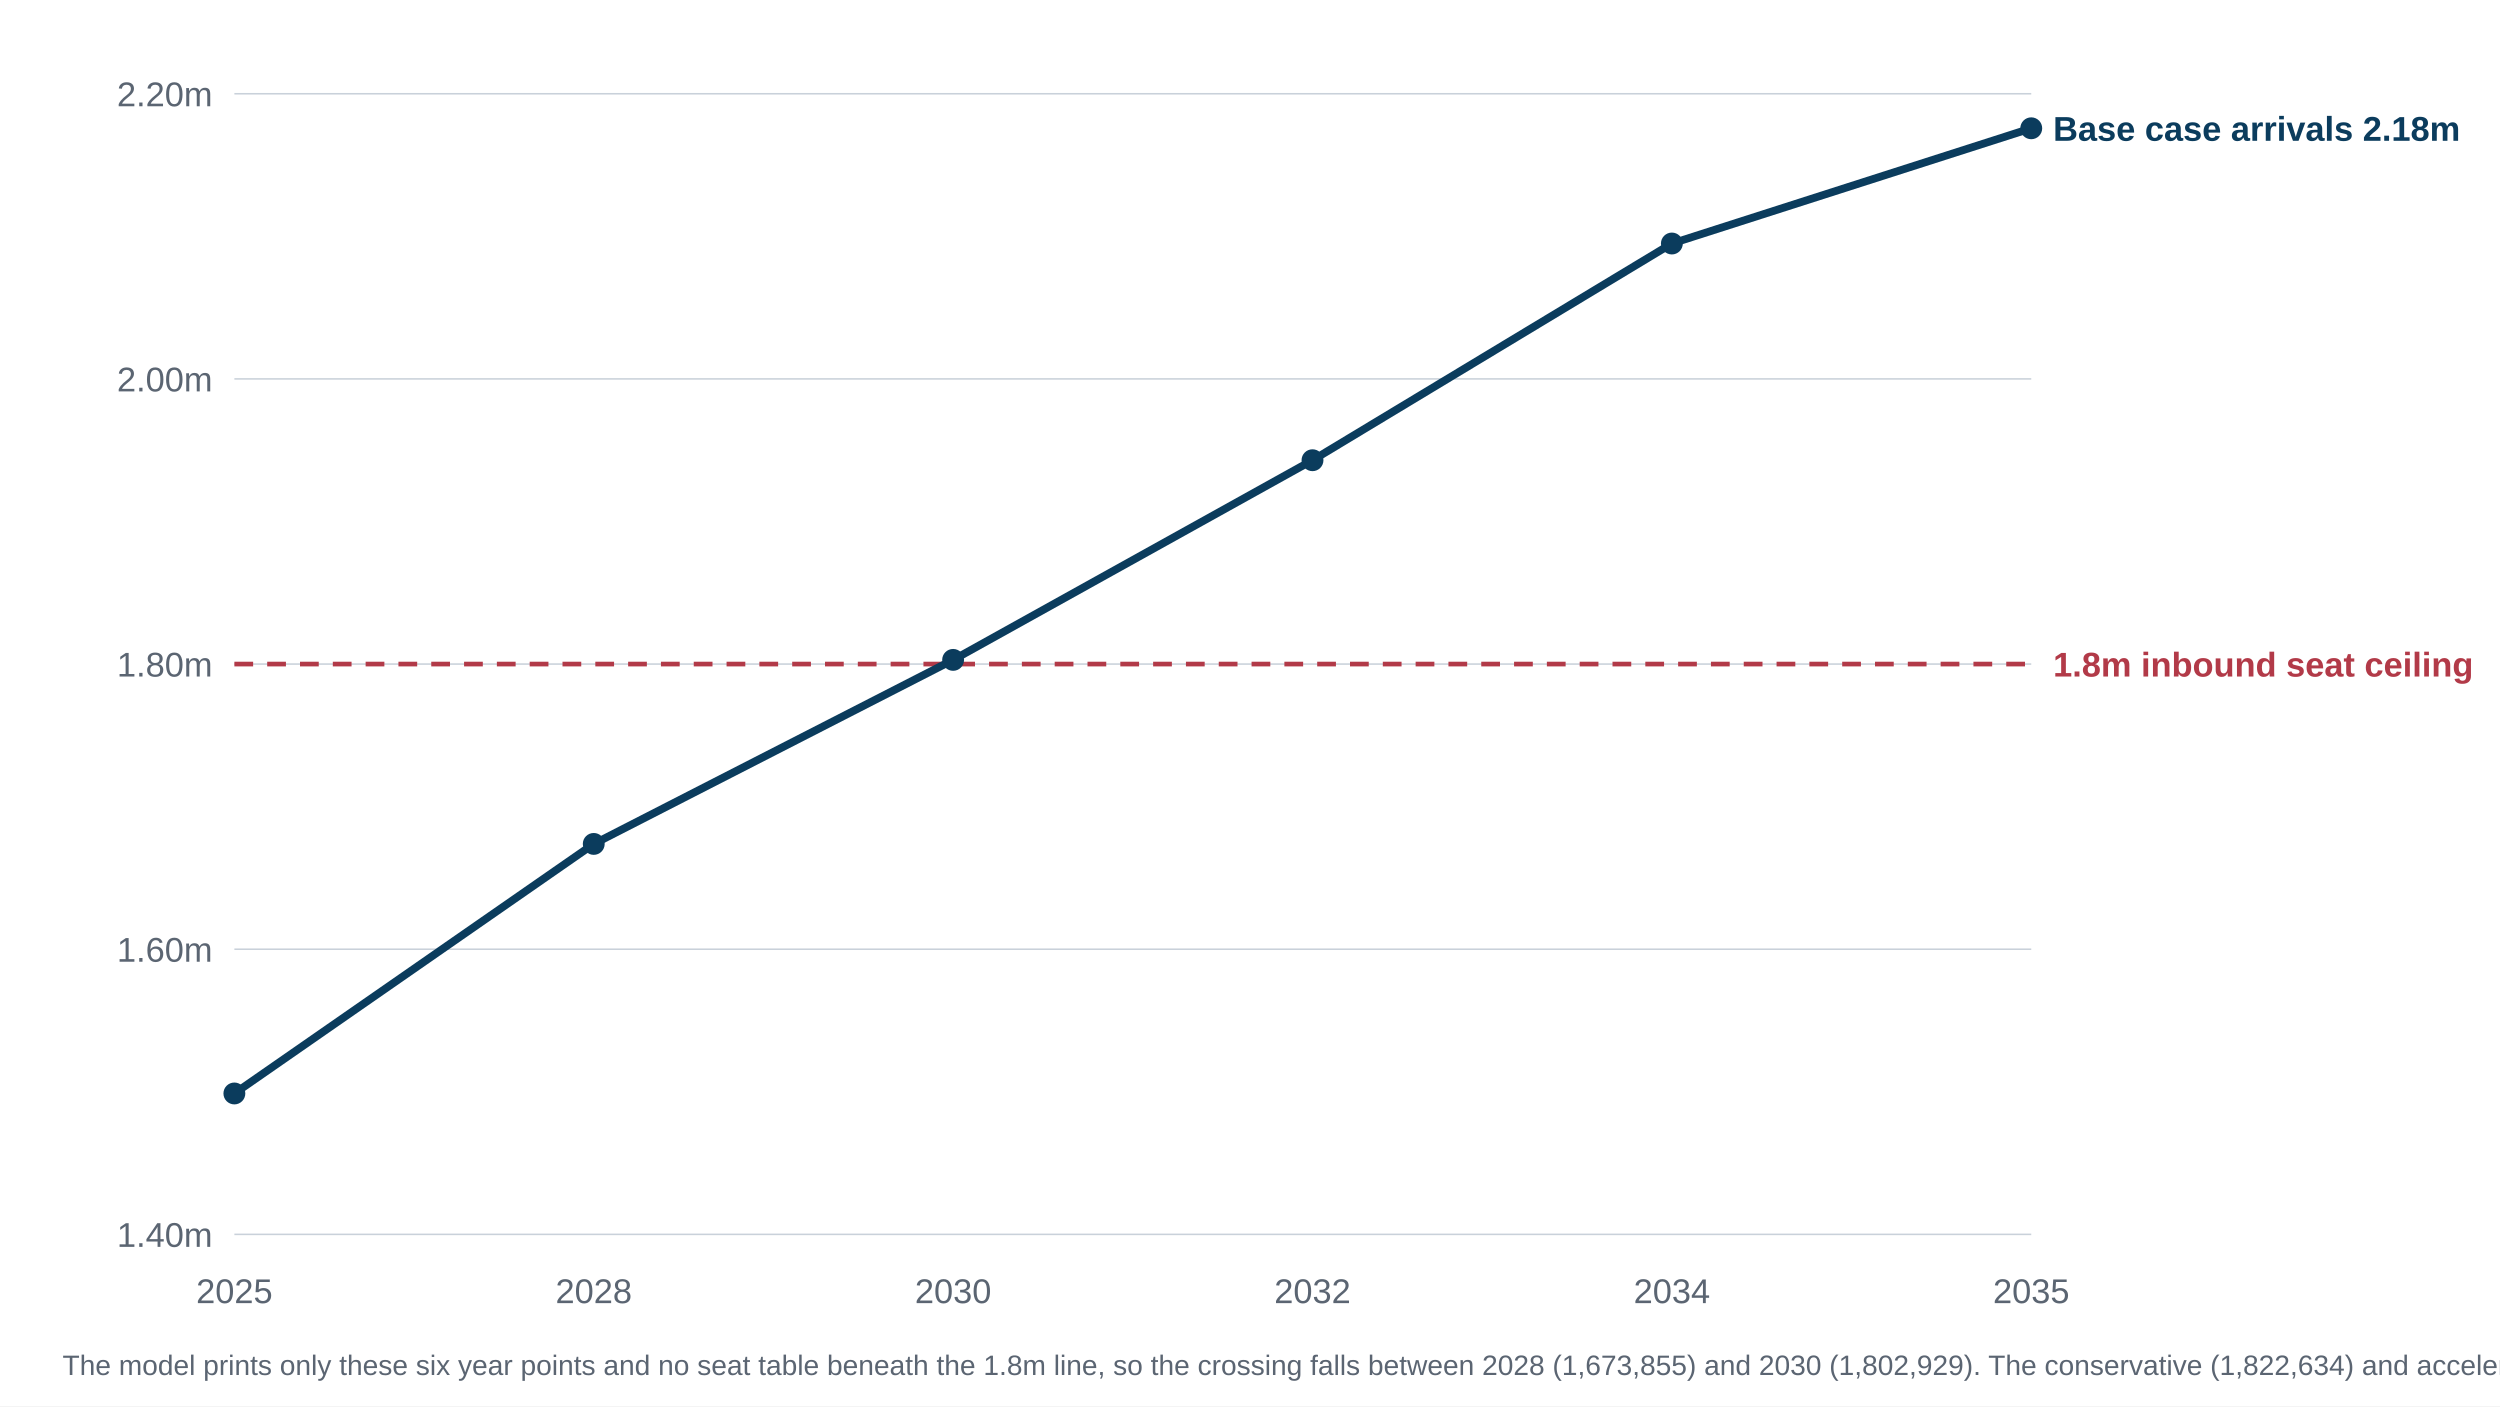
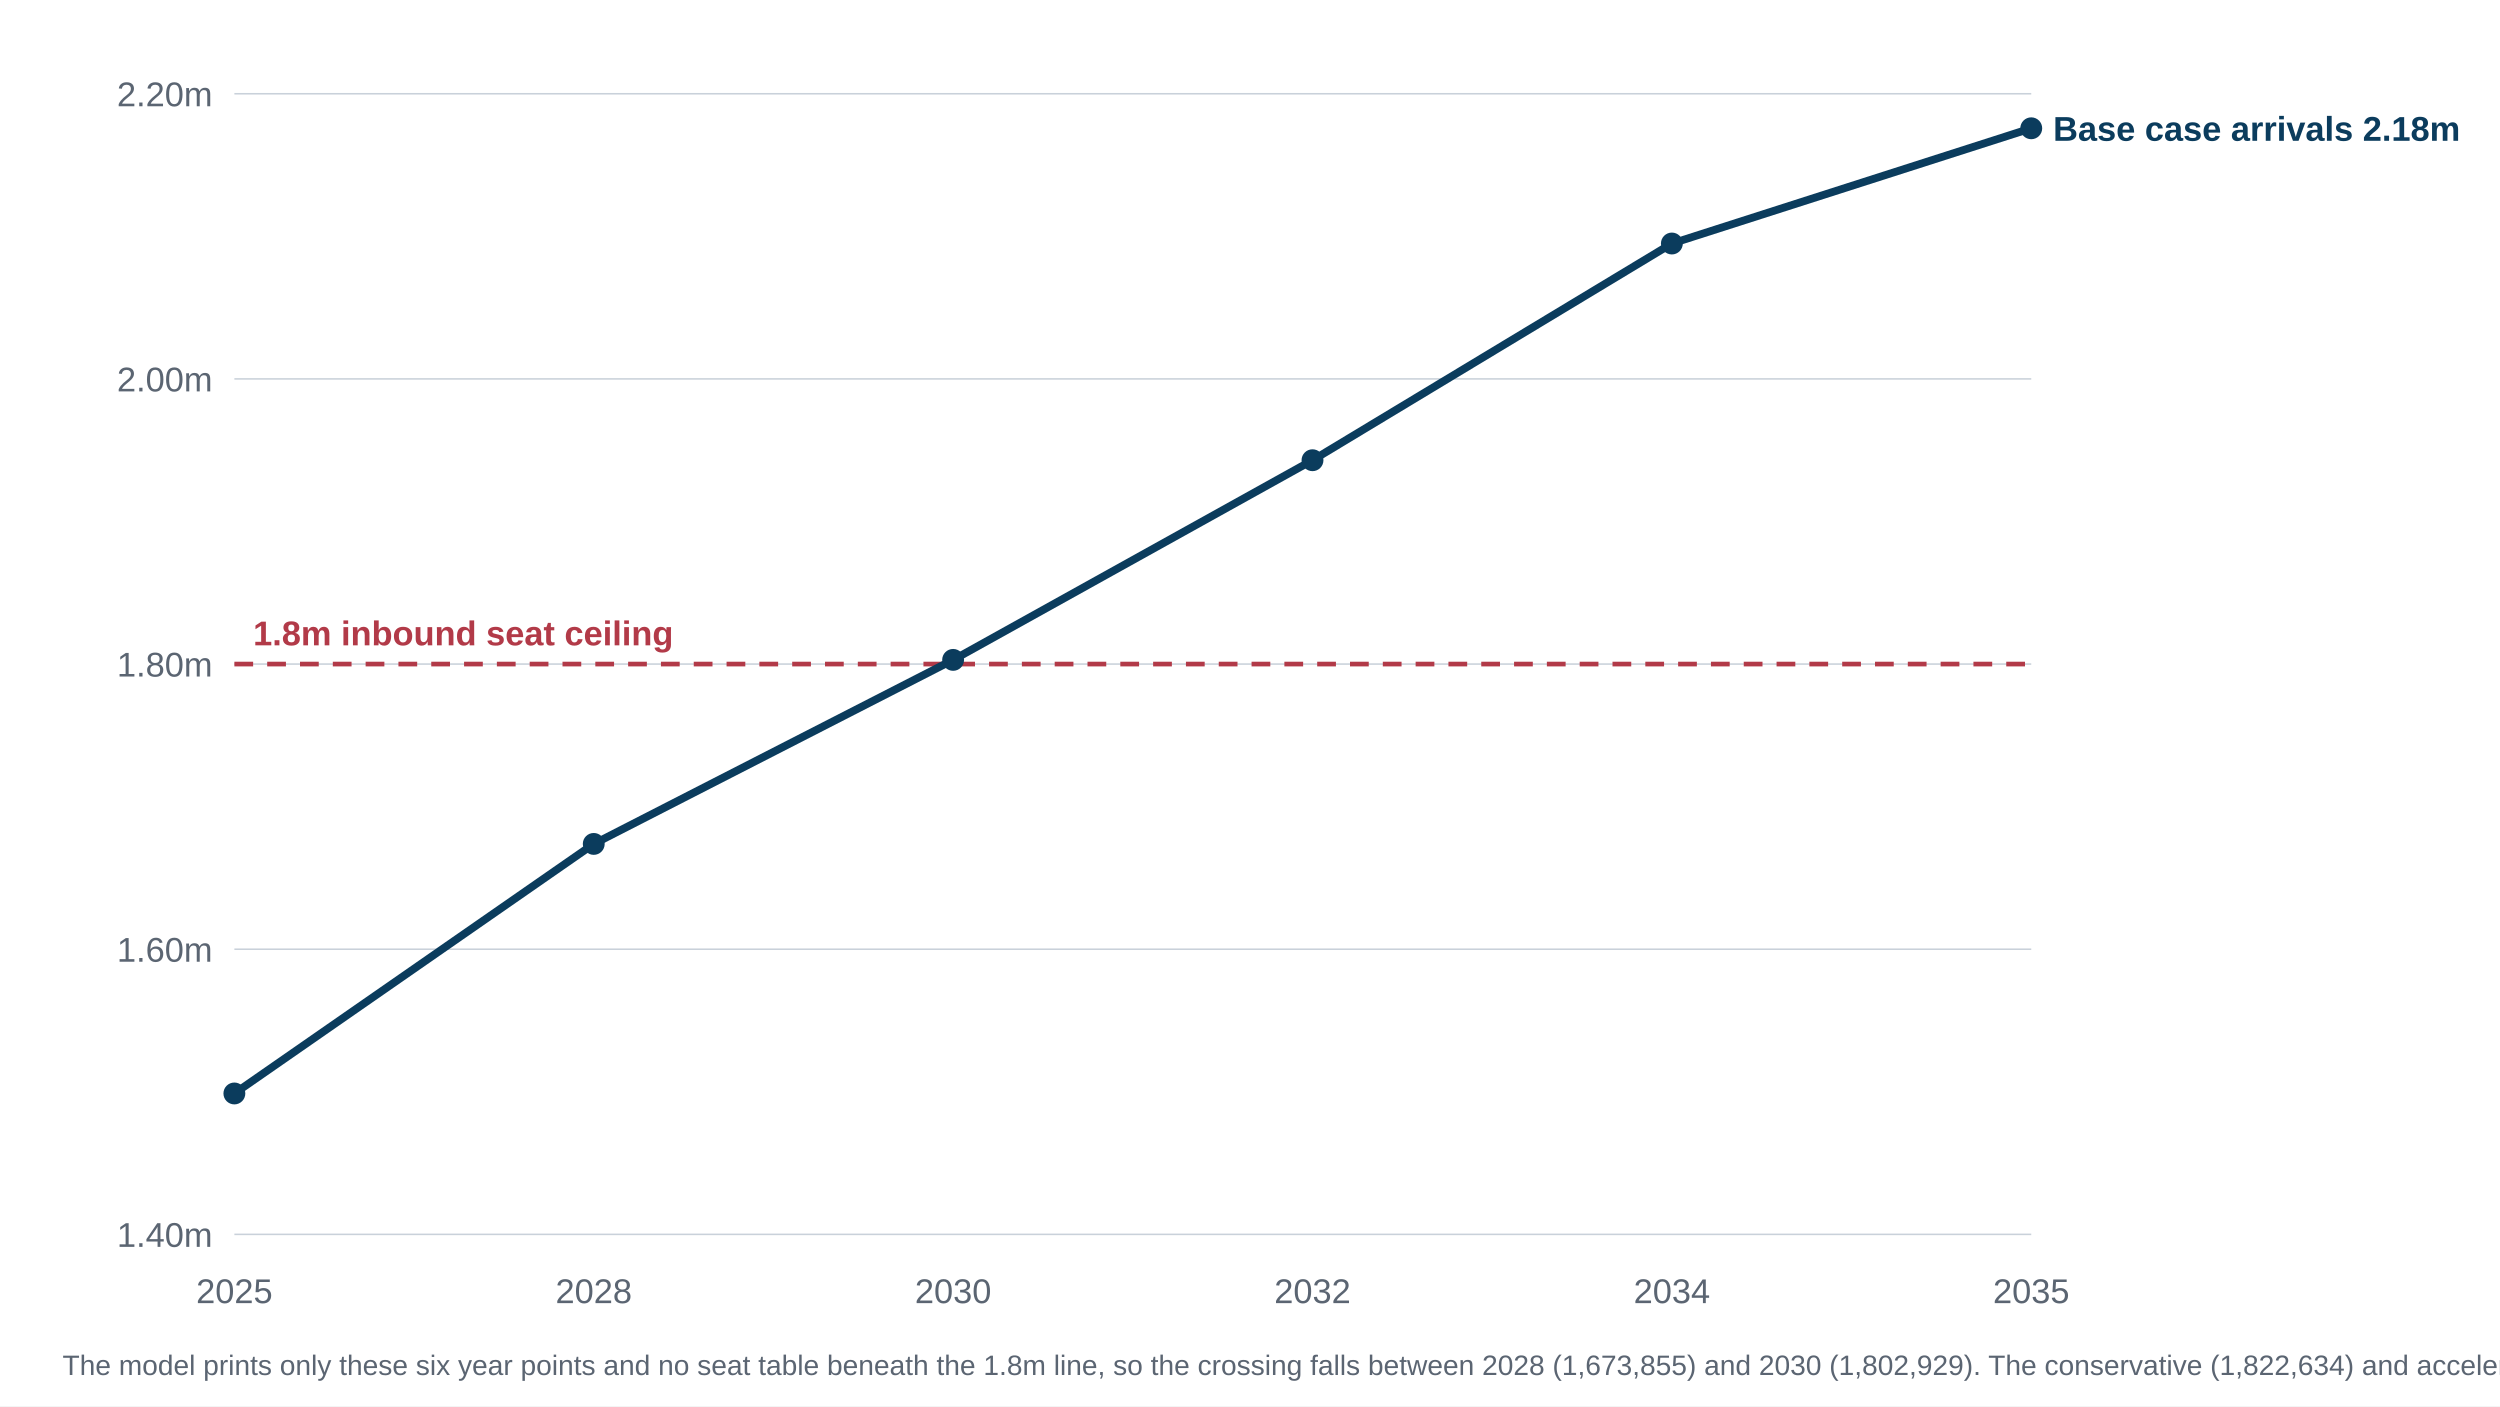
<svg xmlns="http://www.w3.org/2000/svg" viewBox="0 0 1600 900" width="1600" height="900" font-family="Raleway, Arial, sans-serif">
  <rect width="1600" height="900" fill="#ffffff" />
  <line x1="150" y1="790" x2="1300" y2="790" stroke="#C9D1DA" stroke-width="1" />
  <text x="136" y="798" text-anchor="end" font-size="22" fill="#5B6572">1.40m</text>
  <line x1="150" y1="607.5" x2="1300" y2="607.5" stroke="#C9D1DA" stroke-width="1" />
  <text x="136" y="615.5" text-anchor="end" font-size="22" fill="#5B6572">1.60m</text>
  <line x1="150" y1="425" x2="1300" y2="425" stroke="#C9D1DA" stroke-width="1" />
  <text x="136" y="433" text-anchor="end" font-size="22" fill="#5B6572">1.80m</text>
  <line x1="150" y1="242.5" x2="1300" y2="242.5" stroke="#C9D1DA" stroke-width="1" />
  <text x="136" y="250.5" text-anchor="end" font-size="22" fill="#5B6572">2.00m</text>
  <line x1="150" y1="60" x2="1300" y2="60" stroke="#C9D1DA" stroke-width="1" />
  <text x="136" y="68" text-anchor="end" font-size="22" fill="#5B6572">2.20m</text>
  <text x="150" y="834" text-anchor="middle" font-size="22" fill="#5B6572">2025</text>
  <text x="380" y="834" text-anchor="middle" font-size="22" fill="#5B6572">2028</text>
  <text x="610" y="834" text-anchor="middle" font-size="22" fill="#5B6572">2030</text>
  <text x="840" y="834" text-anchor="middle" font-size="22" fill="#5B6572">2032</text>
  <text x="1070" y="834" text-anchor="middle" font-size="22" fill="#5B6572">2034</text>
  <text x="1300" y="834" text-anchor="middle" font-size="22" fill="#5B6572">2035</text>
  <line x1="150" y1="425" x2="1300" y2="425" stroke="#B23A48" stroke-width="3" stroke-dasharray="12 9" />
-   <text x="1314" y="433" font-size="22" font-weight="700" fill="#B23A48">1.8m inbound seat ceiling</text>
+   <text x="162" y="413" font-size="22" font-weight="700" fill="#B23A48">1.8m inbound seat ceiling</text>
  <polyline fill="none" stroke="#0B3C5D" stroke-width="5" stroke-linejoin="round" stroke-linecap="round" points="150,699.819 380,540.107 610,422.327 840,294.545 1070,155.85 1300,82.103" />
  <circle cx="150" cy="699.819" r="7" fill="#0B3C5D" />
  <circle cx="380" cy="540.107" r="7" fill="#0B3C5D" />
  <circle cx="610" cy="422.327" r="7" fill="#0B3C5D" />
  <circle cx="840" cy="294.545" r="7" fill="#0B3C5D" />
  <circle cx="1070" cy="155.85" r="7" fill="#0B3C5D" />
  <circle cx="1300" cy="82.103" r="7" fill="#0B3C5D" />
  <text x="1314" y="90.103" font-size="22" font-weight="700" fill="#0B3C5D">Base case arrivals 2.18m</text>
  <text x="40" y="880" font-size="18" fill="#5B6572">The model prints only these six year points and no seat table beneath the 1.8m line, so the crossing falls between 2028 (1,673,855) and 2030 (1,802,929). The conservative (1,822,634) and accelerated (2,516,282) cases are printed as 2035 end points only and are not plotted.</text>
</svg>
